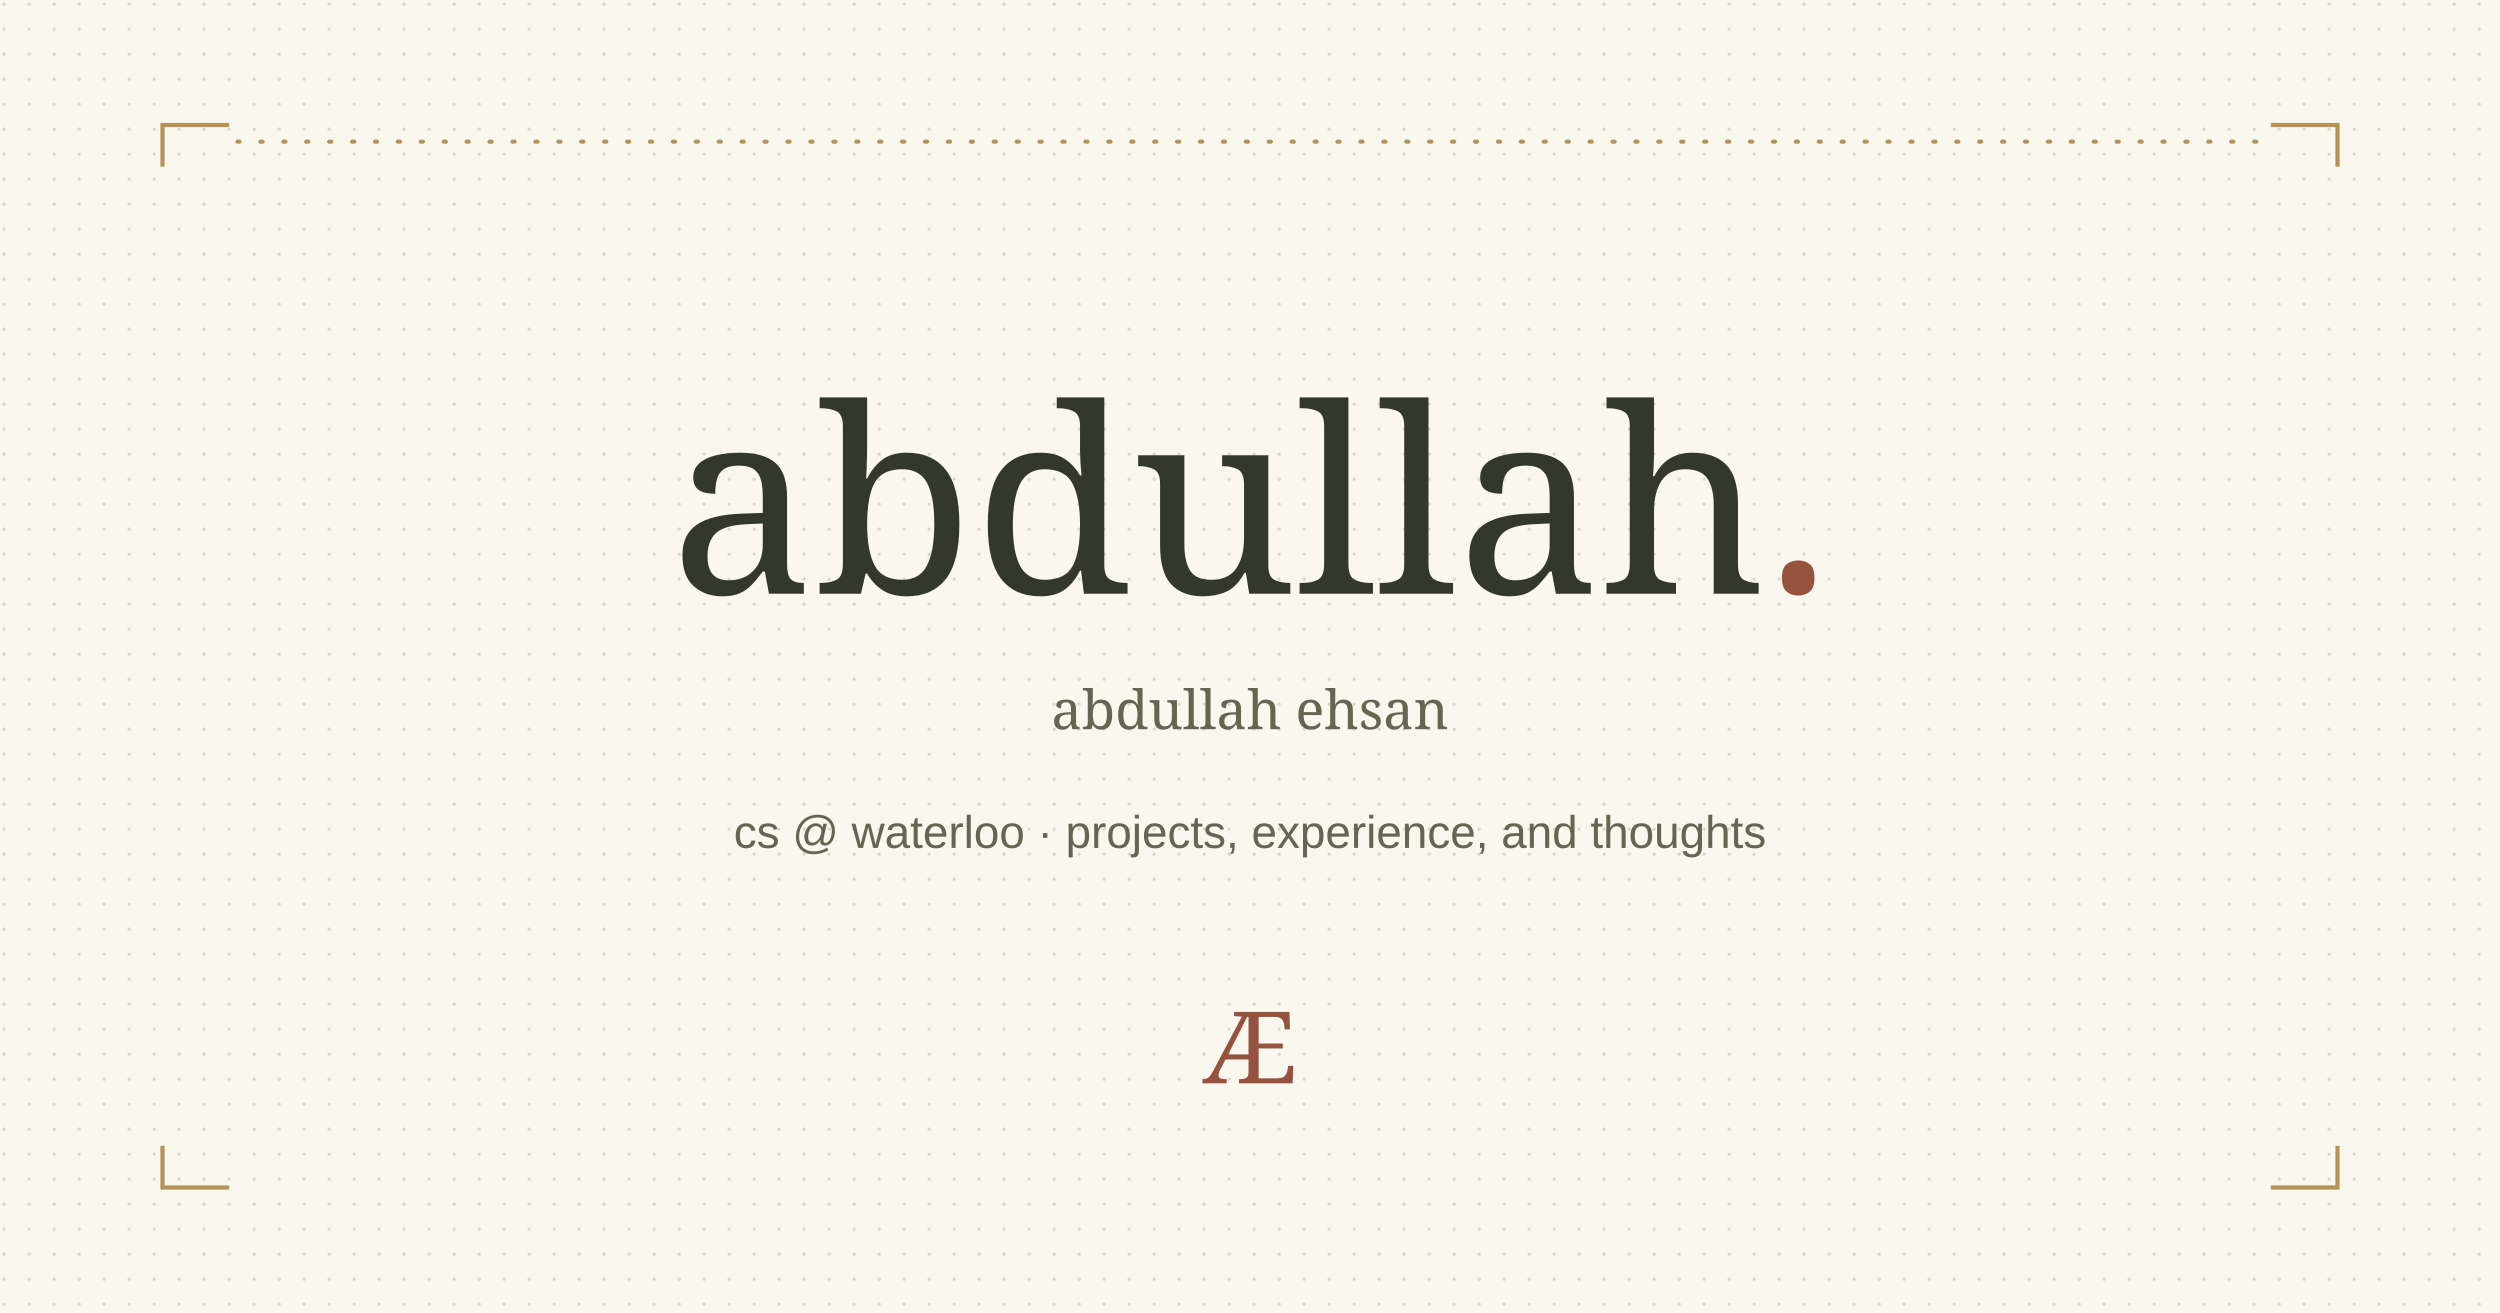
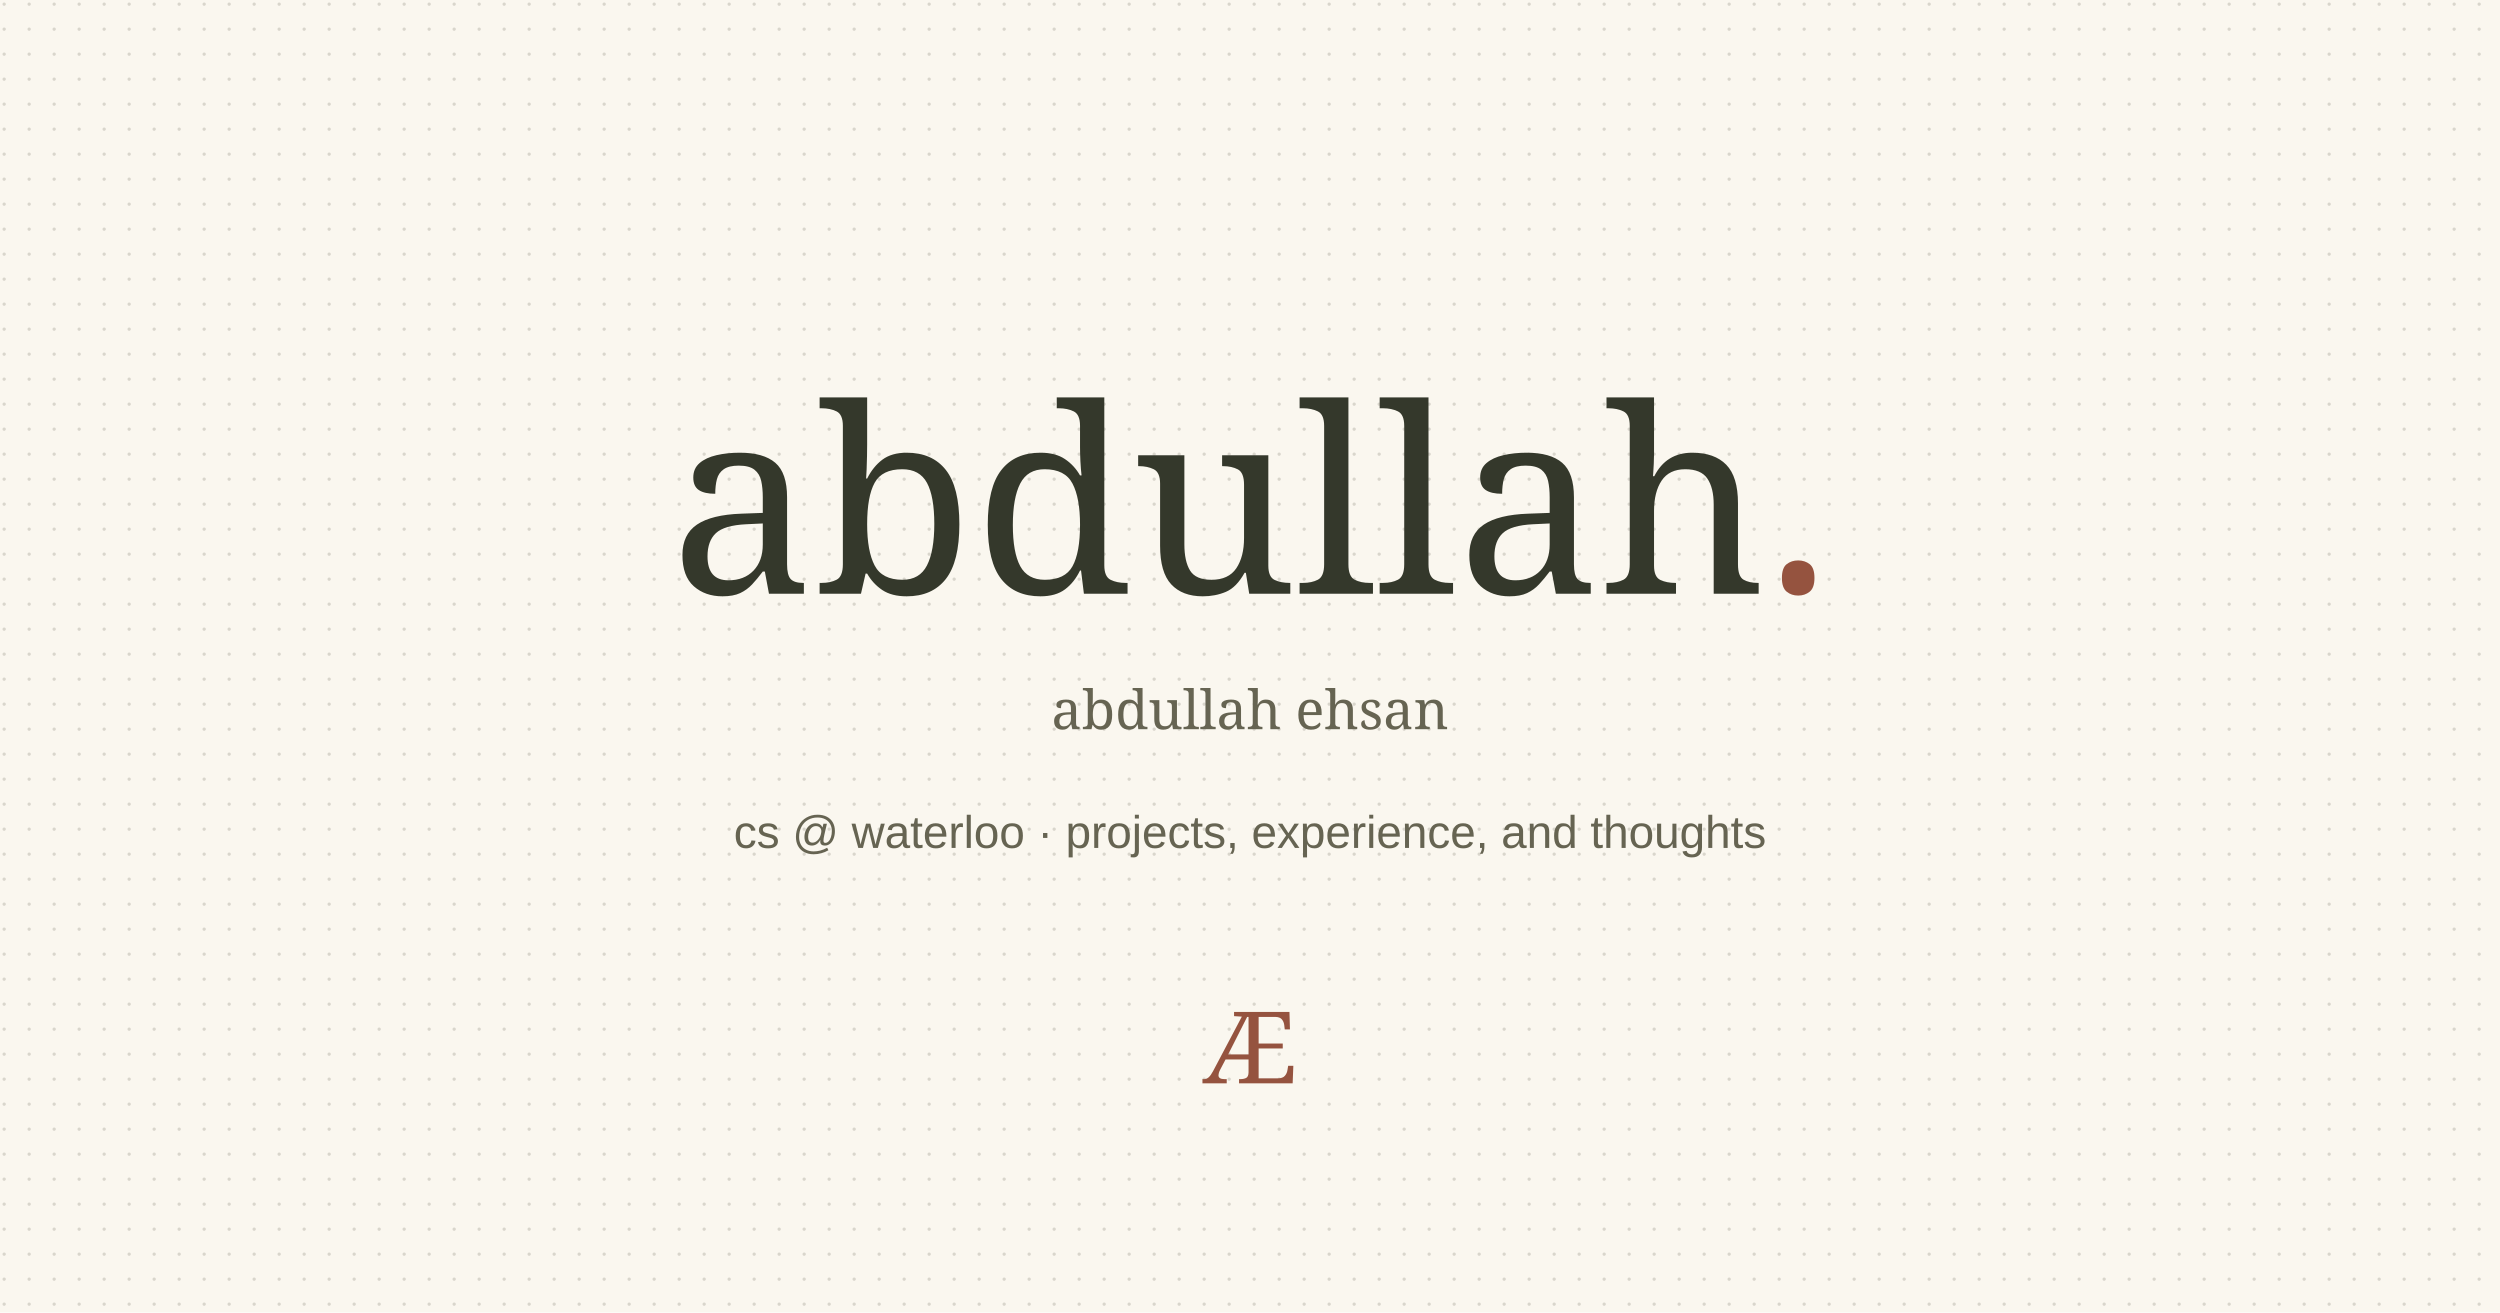
<svg xmlns="http://www.w3.org/2000/svg" width="1200" height="630" viewBox="0 0 1200 630">
  <defs>
    <pattern id="dots" width="12" height="12" patternUnits="userSpaceOnUse">
      <circle cx="2" cy="2" r="0.8" fill="#777264" opacity=".25" />
    </pattern>
  </defs>
  <rect width="1200" height="630" fill="#faf7ef" />
  <rect width="1200" height="630" fill="url(#dots)" />
-   <path d="M78 80V60h32M1090 60h32v20M78 550v20h32M1090 570h32v-20" fill="none" stroke="#b49355" stroke-width="2" />
-   <path d="M114 68h972" stroke="#b49355" stroke-width="2" stroke-dasharray="1 10" stroke-linecap="round" />
  <text x="600" y="285" text-anchor="middle" font-family="Georgia,serif" font-size="124" fill="#34382b">abdullah<tspan fill="#95533f">.</tspan>
  </text>
  <text x="600" y="350" text-anchor="middle" font-family="Georgia,serif" font-size="26" fill="#666452">abdullah ehsan</text>
  <text x="600" y="407" text-anchor="middle" font-family="Arial,sans-serif" font-size="22" fill="#666452">cs @ waterloo · projects, experience, and thoughts</text>
  <text x="600" y="520" text-anchor="middle" font-family="Georgia,serif" font-size="48" fill="#95533f">Æ</text>
</svg>
